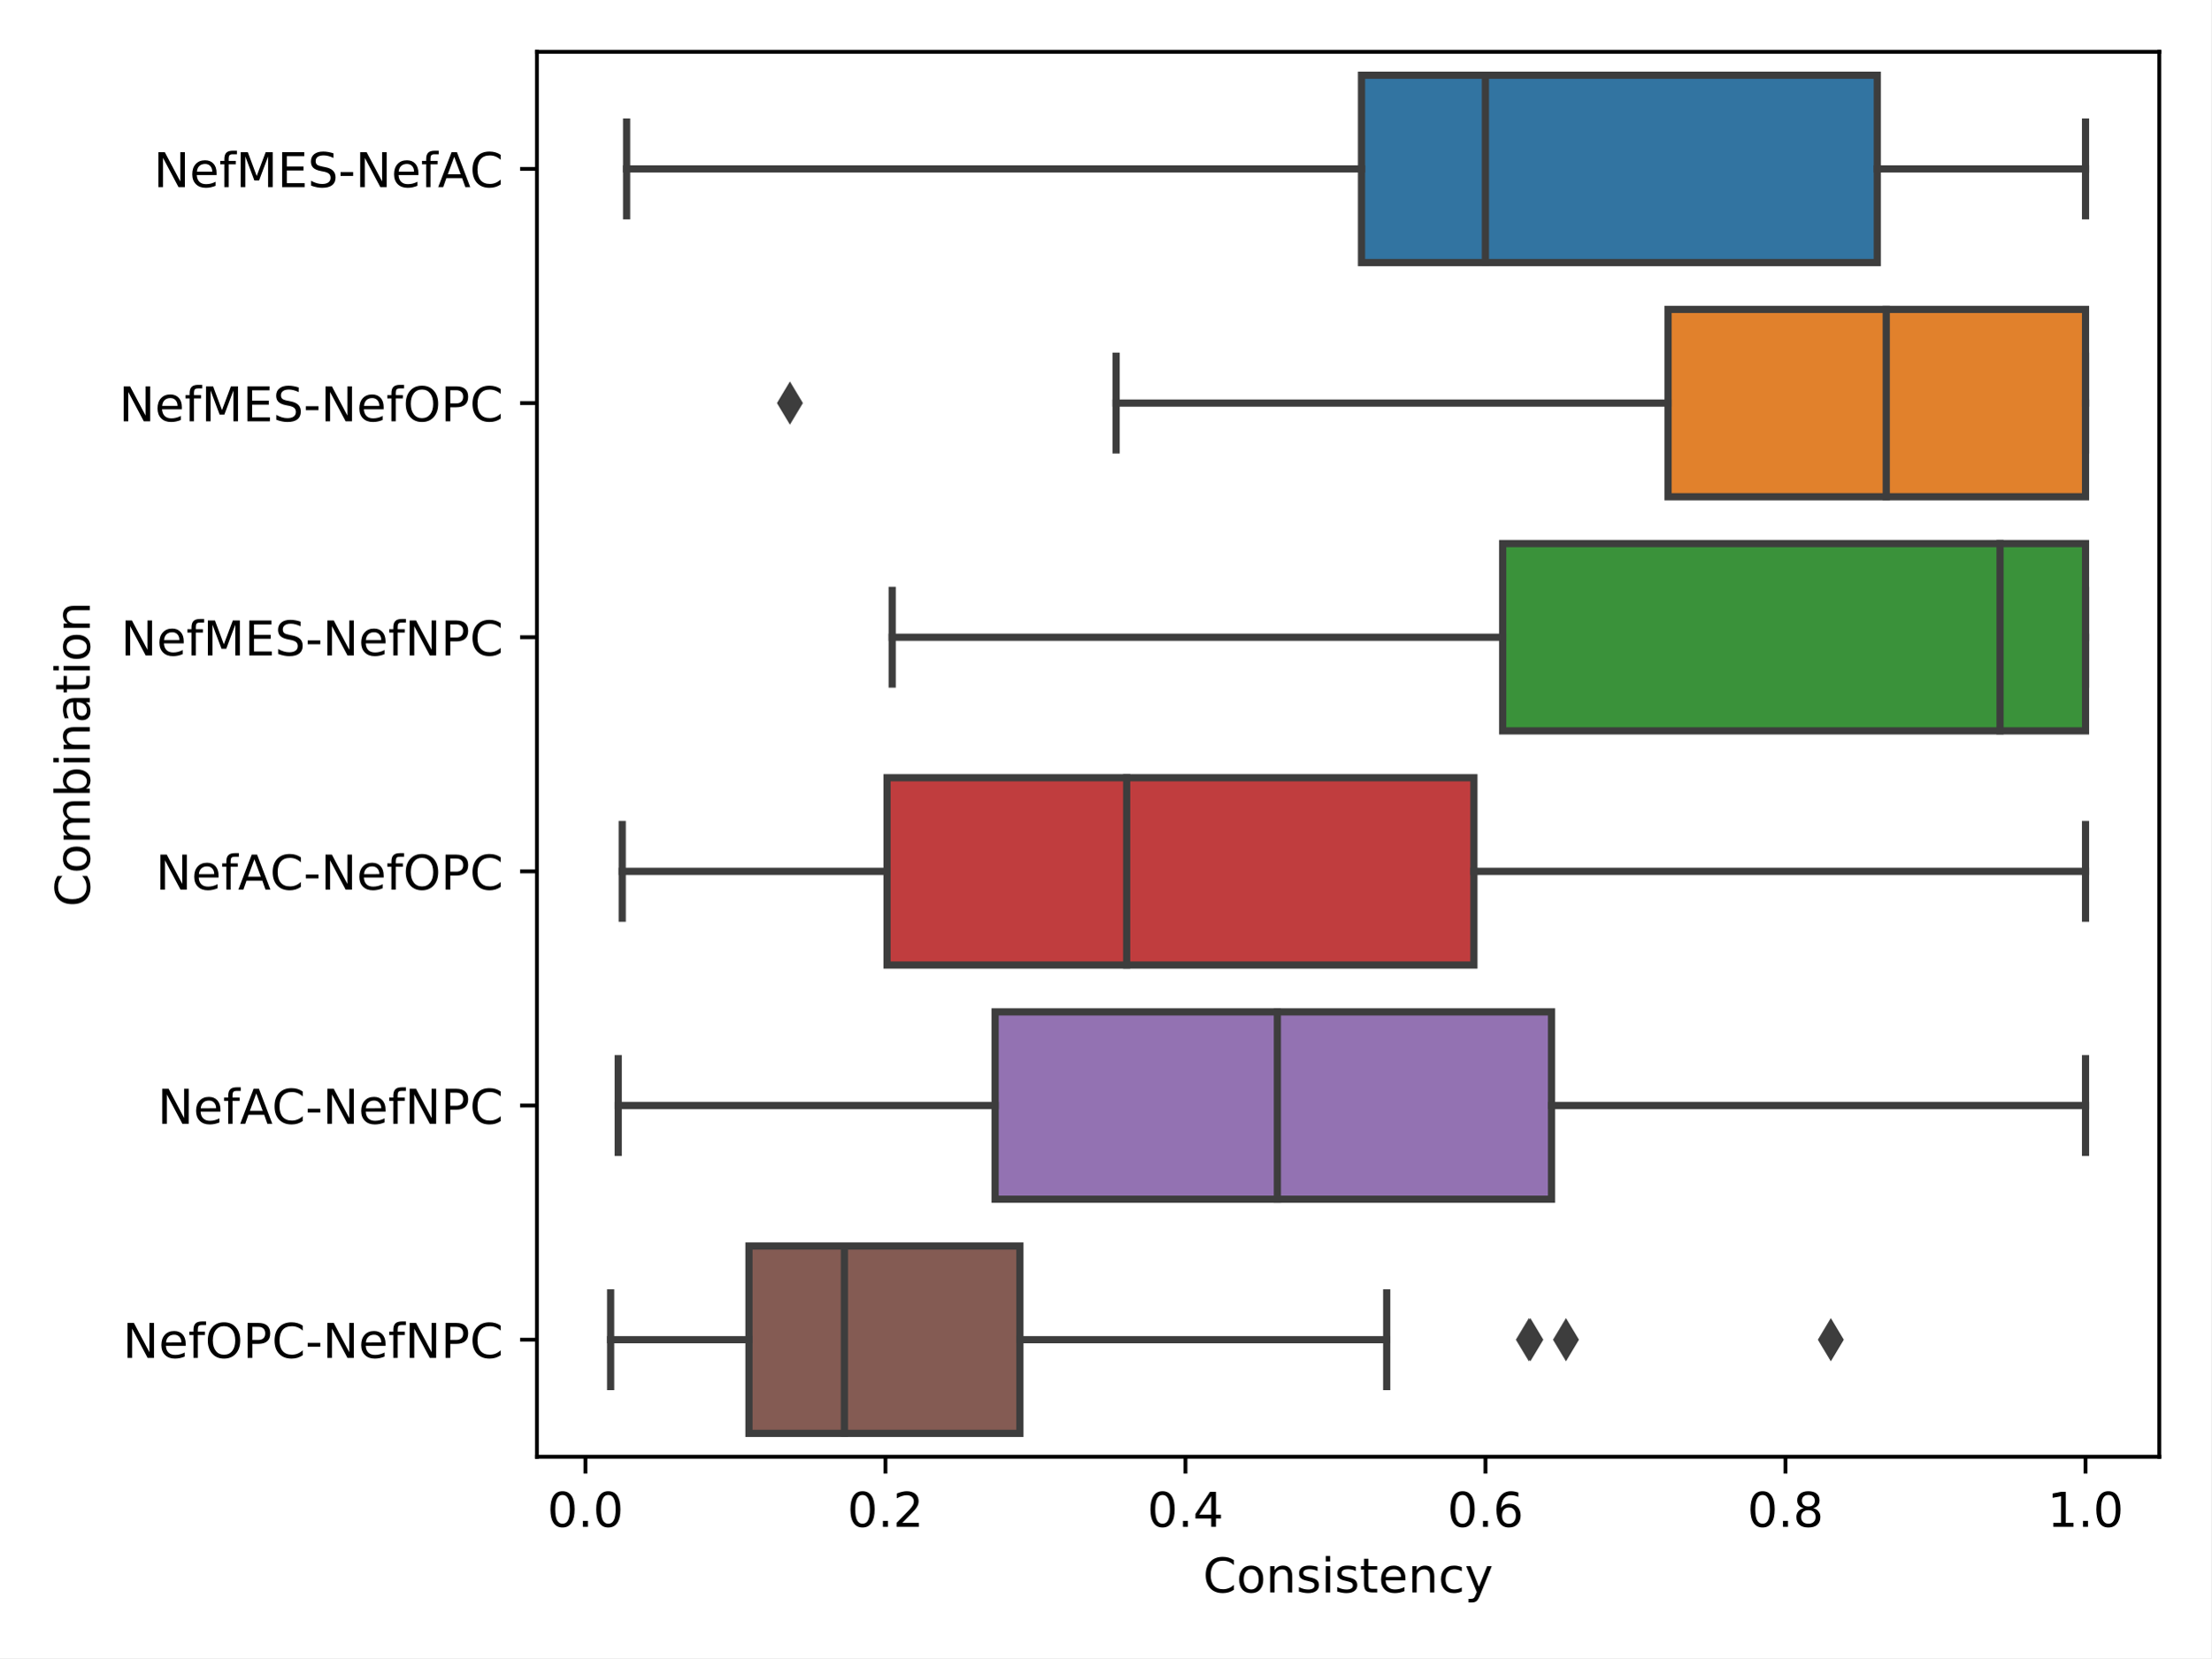
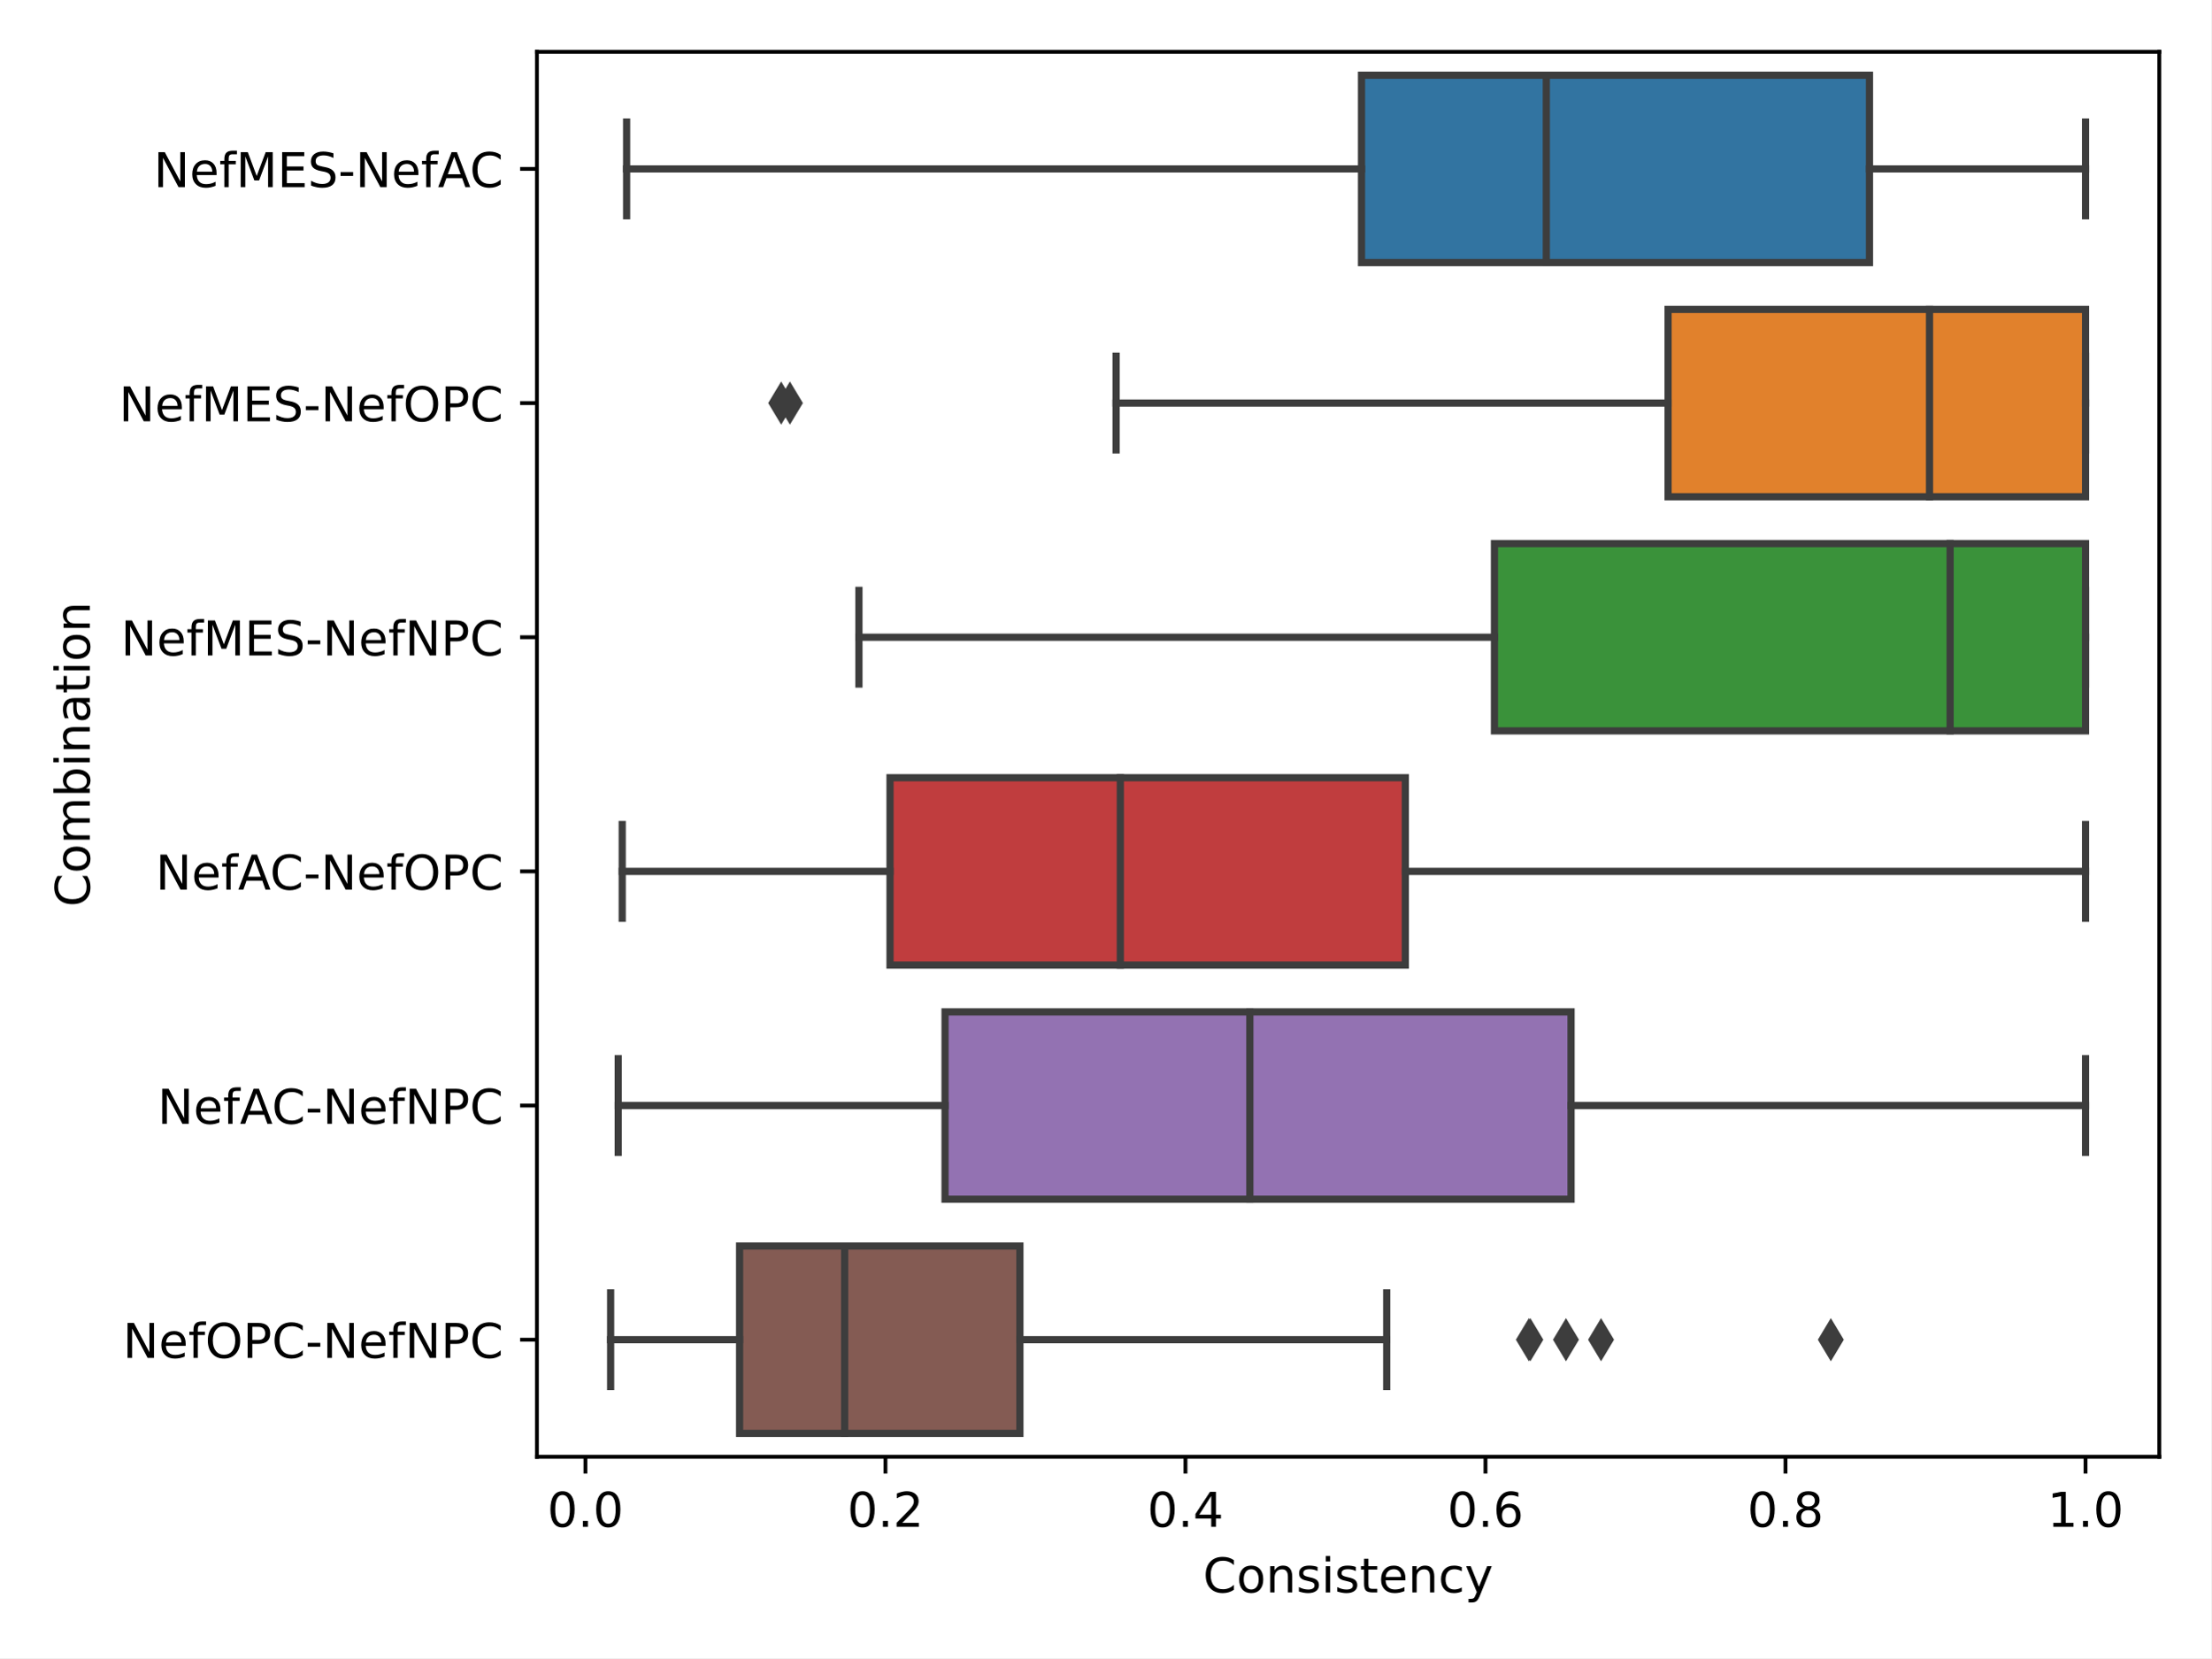
<svg xmlns="http://www.w3.org/2000/svg" xmlns:xlink="http://www.w3.org/1999/xlink" width="460.8pt" height="345.6pt" viewBox="0 0 460.8 345.6" version="1.1">
  <defs>
    <style type="text/css">*{stroke-linejoin: round; stroke-linecap: butt}</style>
  </defs>
  <g id="figure_1">
    <g id="patch_1">
      <path d="M 0 345.6  L 460.8 345.6  L 460.8 0  L 0 0  z " style="fill: #ffffff" />
    </g>
    <g id="axes_1">
      <g id="patch_2">
        <path d="M 111.89 303.64  L 450 303.64  L 450 10.8  L 111.89 10.8  z " style="fill: #ffffff" />
      </g>
      <g id="patch_3">
-         <path d="M 283.745 15.681  L 283.745 54.726  L 391.231 54.726  L 391.231 15.681  L 283.745 15.681  z " clip-path="url(#p509b27a1c7)" style="fill: #3274a1; stroke: #3d3d3d; stroke-width: 1.5; stroke-linejoin: miter" />
+         <path d="M 283.745 15.681  L 283.745 54.726  L 389.606 54.726  L 389.606 15.681  L 283.745 15.681  z " clip-path="url(#p509b27a1c7)" style="fill: #3274a1; stroke: #3d3d3d; stroke-width: 1.5; stroke-linejoin: miter" />
      </g>
      <g id="patch_4">
        <path d="M 347.63 64.487  L 347.63 103.533  L 434.631 103.533  L 434.631 64.487  L 347.63 64.487  z " clip-path="url(#p509b27a1c7)" style="fill: #e1812c; stroke: #3d3d3d; stroke-width: 1.5; stroke-linejoin: miter" />
      </g>
      <g id="patch_5">
-         <path d="M 313.16 113.294  L 313.16 152.339  L 434.631 152.339  L 434.631 113.294  L 313.16 113.294  z " clip-path="url(#p509b27a1c7)" style="fill: #3a923a; stroke: #3d3d3d; stroke-width: 1.5; stroke-linejoin: miter" />
+         <path d="M 311.444 113.294  L 311.444 152.339  L 434.631 152.339  L 434.631 113.294  L 311.444 113.294  z " clip-path="url(#p509b27a1c7)" style="fill: #3a923a; stroke: #3d3d3d; stroke-width: 1.5; stroke-linejoin: miter" />
      </g>
      <g id="patch_6">
-         <path d="M 184.863 162.101  L 184.863 201.146  L 307.165 201.146  L 307.165 162.101  L 184.863 162.101  z " clip-path="url(#p509b27a1c7)" style="fill: #c03d3e; stroke: #3d3d3d; stroke-width: 1.5; stroke-linejoin: miter" />
+         <path d="M 185.482 162.101  L 185.482 201.146  L 292.874 201.146  L 292.874 162.101  L 185.482 162.101  z " clip-path="url(#p509b27a1c7)" style="fill: #c03d3e; stroke: #3d3d3d; stroke-width: 1.5; stroke-linejoin: miter" />
      </g>
      <g id="patch_7">
-         <path d="M 207.388 210.907  L 207.388 249.953  L 323.347 249.953  L 323.347 210.907  L 207.388 210.907  z " clip-path="url(#p509b27a1c7)" style="fill: #9372b2; stroke: #3d3d3d; stroke-width: 1.5; stroke-linejoin: miter" />
+         <path d="M 196.946 210.907  L 196.946 249.953  L 327.41 249.953  L 327.41 210.907  L 196.946 210.907  z " clip-path="url(#p509b27a1c7)" style="fill: #9372b2; stroke: #3d3d3d; stroke-width: 1.5; stroke-linejoin: miter" />
      </g>
      <g id="patch_8">
-         <path d="M 156.086 259.714  L 156.086 298.759  L 212.548 298.759  L 212.548 259.714  L 156.086 259.714  z " clip-path="url(#p509b27a1c7)" style="fill: #845b53; stroke: #3d3d3d; stroke-width: 1.5; stroke-linejoin: miter" />
+         <path d="M 154.134 259.714  L 154.134 298.759  L 212.548 298.759  L 212.548 259.714  L 154.134 259.714  z " clip-path="url(#p509b27a1c7)" style="fill: #845b53; stroke: #3d3d3d; stroke-width: 1.5; stroke-linejoin: miter" />
      </g>
      <g id="matplotlib.axis_1">
        <g id="xtick_1">
          <g id="line2d_1">
            <defs>
              <path id="m3385fdae1e" d="M 0 0  L 0 3.5  " style="stroke: #000000; stroke-width: 0.8" />
            </defs>
            <g>
              <use xlink:href="#m3385fdae1e" x="122.002" y="303.64" style="stroke: #000000; stroke-width: 0.8" />
            </g>
          </g>
          <g id="text_1">
            <g transform="translate(114.0501 318.2384) scale(0.1 -0.1)">
              <defs>
                <path id="DejaVuSans-30" d="M 2034 4250  Q 1547 4250 1301 3770  Q 1056 3291 1056 2328  Q 1056 1369 1301 889  Q 1547 409 2034 409  Q 2525 409 2770 889  Q 3016 1369 3016 2328  Q 3016 3291 2770 3770  Q 2525 4250 2034 4250  z M 2034 4750  Q 2819 4750 3233 4129  Q 3647 3509 3647 2328  Q 3647 1150 3233 529  Q 2819 -91 2034 -91  Q 1250 -91 836 529  Q 422 1150 422 2328  Q 422 3509 836 4129  Q 1250 4750 2034 4750  z " transform="scale(0.015625)" />
                <path id="DejaVuSans-2e" d="M 684 794  L 1344 794  L 1344 0  L 684 0  L 684 794  z " transform="scale(0.015625)" />
              </defs>
              <use xlink:href="#DejaVuSans-30" />
              <use xlink:href="#DejaVuSans-2e" x="63.623" />
              <use xlink:href="#DejaVuSans-30" x="95.41" />
            </g>
          </g>
        </g>
        <g id="xtick_2">
          <g id="line2d_2">
            <g>
              <use xlink:href="#m3385fdae1e" x="184.528" y="303.64" style="stroke: #000000; stroke-width: 0.8" />
            </g>
          </g>
          <g id="text_2">
            <g transform="translate(176.5761 318.2384) scale(0.1 -0.1)">
              <defs>
                <path id="DejaVuSans-32" d="M 1228 531  L 3431 531  L 3431 0  L 469 0  L 469 531  Q 828 903 1448 1529  Q 2069 2156 2228 2338  Q 2531 2678 2651 2914  Q 2772 3150 2772 3378  Q 2772 3750 2511 3984  Q 2250 4219 1831 4219  Q 1534 4219 1204 4116  Q 875 4013 500 3803  L 500 4441  Q 881 4594 1212 4672  Q 1544 4750 1819 4750  Q 2544 4750 2975 4387  Q 3406 4025 3406 3419  Q 3406 3131 3298 2873  Q 3191 2616 2906 2266  Q 2828 2175 2409 1742  Q 1991 1309 1228 531  z " transform="scale(0.015625)" />
              </defs>
              <use xlink:href="#DejaVuSans-30" />
              <use xlink:href="#DejaVuSans-2e" x="63.623" />
              <use xlink:href="#DejaVuSans-32" x="95.41" />
            </g>
          </g>
        </g>
        <g id="xtick_3">
          <g id="line2d_3">
            <g>
              <use xlink:href="#m3385fdae1e" x="247.054" y="303.64" style="stroke: #000000; stroke-width: 0.8" />
            </g>
          </g>
          <g id="text_3">
            <g transform="translate(239.102 318.2384) scale(0.1 -0.1)">
              <defs>
                <path id="DejaVuSans-34" d="M 2419 4116  L 825 1625  L 2419 1625  L 2419 4116  z M 2253 4666  L 3047 4666  L 3047 1625  L 3713 1625  L 3713 1100  L 3047 1100  L 3047 0  L 2419 0  L 2419 1100  L 313 1100  L 313 1709  L 2253 4666  z " transform="scale(0.015625)" />
              </defs>
              <use xlink:href="#DejaVuSans-30" />
              <use xlink:href="#DejaVuSans-2e" x="63.623" />
              <use xlink:href="#DejaVuSans-34" x="95.41" />
            </g>
          </g>
        </g>
        <g id="xtick_4">
          <g id="line2d_4">
            <g>
              <use xlink:href="#m3385fdae1e" x="309.579" y="303.64" style="stroke: #000000; stroke-width: 0.8" />
            </g>
          </g>
          <g id="text_4">
            <g transform="translate(301.6279 318.2384) scale(0.1 -0.1)">
              <defs>
                <path id="DejaVuSans-36" d="M 2113 2584  Q 1688 2584 1439 2293  Q 1191 2003 1191 1497  Q 1191 994 1439 701  Q 1688 409 2113 409  Q 2538 409 2786 701  Q 3034 994 3034 1497  Q 3034 2003 2786 2293  Q 2538 2584 2113 2584  z M 3366 4563  L 3366 3988  Q 3128 4100 2886 4159  Q 2644 4219 2406 4219  Q 1781 4219 1451 3797  Q 1122 3375 1075 2522  Q 1259 2794 1537 2939  Q 1816 3084 2150 3084  Q 2853 3084 3261 2657  Q 3669 2231 3669 1497  Q 3669 778 3244 343  Q 2819 -91 2113 -91  Q 1303 -91 875 529  Q 447 1150 447 2328  Q 447 3434 972 4092  Q 1497 4750 2381 4750  Q 2619 4750 2861 4703  Q 3103 4656 3366 4563  z " transform="scale(0.015625)" />
              </defs>
              <use xlink:href="#DejaVuSans-30" />
              <use xlink:href="#DejaVuSans-2e" x="63.623" />
              <use xlink:href="#DejaVuSans-36" x="95.41" />
            </g>
          </g>
        </g>
        <g id="xtick_5">
          <g id="line2d_5">
            <g>
              <use xlink:href="#m3385fdae1e" x="372.105" y="303.64" style="stroke: #000000; stroke-width: 0.8" />
            </g>
          </g>
          <g id="text_5">
            <g transform="translate(364.1539 318.2384) scale(0.1 -0.1)">
              <defs>
                <path id="DejaVuSans-38" d="M 2034 2216  Q 1584 2216 1326 1975  Q 1069 1734 1069 1313  Q 1069 891 1326 650  Q 1584 409 2034 409  Q 2484 409 2743 651  Q 3003 894 3003 1313  Q 3003 1734 2745 1975  Q 2488 2216 2034 2216  z M 1403 2484  Q 997 2584 770 2862  Q 544 3141 544 3541  Q 544 4100 942 4425  Q 1341 4750 2034 4750  Q 2731 4750 3128 4425  Q 3525 4100 3525 3541  Q 3525 3141 3298 2862  Q 3072 2584 2669 2484  Q 3125 2378 3379 2068  Q 3634 1759 3634 1313  Q 3634 634 3220 271  Q 2806 -91 2034 -91  Q 1263 -91 848 271  Q 434 634 434 1313  Q 434 1759 690 2068  Q 947 2378 1403 2484  z M 1172 3481  Q 1172 3119 1398 2916  Q 1625 2713 2034 2713  Q 2441 2713 2670 2916  Q 2900 3119 2900 3481  Q 2900 3844 2670 4047  Q 2441 4250 2034 4250  Q 1625 4250 1398 4047  Q 1172 3844 1172 3481  z " transform="scale(0.015625)" />
              </defs>
              <use xlink:href="#DejaVuSans-30" />
              <use xlink:href="#DejaVuSans-2e" x="63.623" />
              <use xlink:href="#DejaVuSans-38" x="95.41" />
            </g>
          </g>
        </g>
        <g id="xtick_6">
          <g id="line2d_6">
            <g>
              <use xlink:href="#m3385fdae1e" x="434.631" y="303.64" style="stroke: #000000; stroke-width: 0.8" />
            </g>
          </g>
          <g id="text_6">
            <g transform="translate(426.6798 318.2384) scale(0.1 -0.1)">
              <defs>
                <path id="DejaVuSans-31" d="M 794 531  L 1825 531  L 1825 4091  L 703 3866  L 703 4441  L 1819 4666  L 2450 4666  L 2450 531  L 3481 531  L 3481 0  L 794 0  L 794 531  z " transform="scale(0.015625)" />
              </defs>
              <use xlink:href="#DejaVuSans-31" />
              <use xlink:href="#DejaVuSans-2e" x="63.623" />
              <use xlink:href="#DejaVuSans-30" x="95.41" />
            </g>
          </g>
        </g>
        <g id="text_7">
          <g transform="translate(250.713 331.9166) scale(0.1 -0.1)">
            <defs>
              <path id="DejaVuSans-43" d="M 4122 4306  L 4122 3641  Q 3803 3938 3442 4084  Q 3081 4231 2675 4231  Q 1875 4231 1450 3742  Q 1025 3253 1025 2328  Q 1025 1406 1450 917  Q 1875 428 2675 428  Q 3081 428 3442 575  Q 3803 722 4122 1019  L 4122 359  Q 3791 134 3420 21  Q 3050 -91 2638 -91  Q 1578 -91 968 557  Q 359 1206 359 2328  Q 359 3453 968 4101  Q 1578 4750 2638 4750  Q 3056 4750 3426 4639  Q 3797 4528 4122 4306  z " transform="scale(0.015625)" />
              <path id="DejaVuSans-6f" d="M 1959 3097  Q 1497 3097 1228 2736  Q 959 2375 959 1747  Q 959 1119 1226 758  Q 1494 397 1959 397  Q 2419 397 2687 759  Q 2956 1122 2956 1747  Q 2956 2369 2687 2733  Q 2419 3097 1959 3097  z M 1959 3584  Q 2709 3584 3137 3096  Q 3566 2609 3566 1747  Q 3566 888 3137 398  Q 2709 -91 1959 -91  Q 1206 -91 779 398  Q 353 888 353 1747  Q 353 2609 779 3096  Q 1206 3584 1959 3584  z " transform="scale(0.015625)" />
              <path id="DejaVuSans-6e" d="M 3513 2113  L 3513 0  L 2938 0  L 2938 2094  Q 2938 2591 2744 2837  Q 2550 3084 2163 3084  Q 1697 3084 1428 2787  Q 1159 2491 1159 1978  L 1159 0  L 581 0  L 581 3500  L 1159 3500  L 1159 2956  Q 1366 3272 1645 3428  Q 1925 3584 2291 3584  Q 2894 3584 3203 3211  Q 3513 2838 3513 2113  z " transform="scale(0.015625)" />
              <path id="DejaVuSans-73" d="M 2834 3397  L 2834 2853  Q 2591 2978 2328 3040  Q 2066 3103 1784 3103  Q 1356 3103 1142 2972  Q 928 2841 928 2578  Q 928 2378 1081 2264  Q 1234 2150 1697 2047  L 1894 2003  Q 2506 1872 2764 1633  Q 3022 1394 3022 966  Q 3022 478 2636 193  Q 2250 -91 1575 -91  Q 1294 -91 989 -36  Q 684 19 347 128  L 347 722  Q 666 556 975 473  Q 1284 391 1588 391  Q 1994 391 2212 530  Q 2431 669 2431 922  Q 2431 1156 2273 1281  Q 2116 1406 1581 1522  L 1381 1569  Q 847 1681 609 1914  Q 372 2147 372 2553  Q 372 3047 722 3315  Q 1072 3584 1716 3584  Q 2034 3584 2315 3537  Q 2597 3491 2834 3397  z " transform="scale(0.015625)" />
              <path id="DejaVuSans-69" d="M 603 3500  L 1178 3500  L 1178 0  L 603 0  L 603 3500  z M 603 4863  L 1178 4863  L 1178 4134  L 603 4134  L 603 4863  z " transform="scale(0.015625)" />
              <path id="DejaVuSans-74" d="M 1172 4494  L 1172 3500  L 2356 3500  L 2356 3053  L 1172 3053  L 1172 1153  Q 1172 725 1289 603  Q 1406 481 1766 481  L 2356 481  L 2356 0  L 1766 0  Q 1100 0 847 248  Q 594 497 594 1153  L 594 3053  L 172 3053  L 172 3500  L 594 3500  L 594 4494  L 1172 4494  z " transform="scale(0.015625)" />
              <path id="DejaVuSans-65" d="M 3597 1894  L 3597 1613  L 953 1613  Q 991 1019 1311 708  Q 1631 397 2203 397  Q 2534 397 2845 478  Q 3156 559 3463 722  L 3463 178  Q 3153 47 2828 -22  Q 2503 -91 2169 -91  Q 1331 -91 842 396  Q 353 884 353 1716  Q 353 2575 817 3079  Q 1281 3584 2069 3584  Q 2775 3584 3186 3129  Q 3597 2675 3597 1894  z M 3022 2063  Q 3016 2534 2758 2815  Q 2500 3097 2075 3097  Q 1594 3097 1305 2825  Q 1016 2553 972 2059  L 3022 2063  z " transform="scale(0.015625)" />
              <path id="DejaVuSans-63" d="M 3122 3366  L 3122 2828  Q 2878 2963 2633 3030  Q 2388 3097 2138 3097  Q 1578 3097 1268 2742  Q 959 2388 959 1747  Q 959 1106 1268 751  Q 1578 397 2138 397  Q 2388 397 2633 464  Q 2878 531 3122 666  L 3122 134  Q 2881 22 2623 -34  Q 2366 -91 2075 -91  Q 1284 -91 818 406  Q 353 903 353 1747  Q 353 2603 823 3093  Q 1294 3584 2113 3584  Q 2378 3584 2631 3529  Q 2884 3475 3122 3366  z " transform="scale(0.015625)" />
              <path id="DejaVuSans-79" d="M 2059 -325  Q 1816 -950 1584 -1140  Q 1353 -1331 966 -1331  L 506 -1331  L 506 -850  L 844 -850  Q 1081 -850 1212 -737  Q 1344 -625 1503 -206  L 1606 56  L 191 3500  L 800 3500  L 1894 763  L 2988 3500  L 3597 3500  L 2059 -325  z " transform="scale(0.015625)" />
            </defs>
            <use xlink:href="#DejaVuSans-43" />
            <use xlink:href="#DejaVuSans-6f" x="69.824" />
            <use xlink:href="#DejaVuSans-6e" x="131.006" />
            <use xlink:href="#DejaVuSans-73" x="194.385" />
            <use xlink:href="#DejaVuSans-69" x="246.484" />
            <use xlink:href="#DejaVuSans-73" x="274.268" />
            <use xlink:href="#DejaVuSans-74" x="326.367" />
            <use xlink:href="#DejaVuSans-65" x="365.576" />
            <use xlink:href="#DejaVuSans-6e" x="427.1" />
            <use xlink:href="#DejaVuSans-63" x="490.479" />
            <use xlink:href="#DejaVuSans-79" x="545.459" />
          </g>
        </g>
      </g>
      <g id="matplotlib.axis_2">
        <g id="ytick_1">
          <g id="line2d_7">
            <defs>
              <path id="ma600d9e374" d="M 0 0  L -3.5 0  " style="stroke: #000000; stroke-width: 0.8" />
            </defs>
            <g>
              <use xlink:href="#ma600d9e374" x="111.89" y="35.203" style="stroke: #000000; stroke-width: 0.8" />
            </g>
          </g>
          <g id="text_8">
            <g transform="translate(32.02906 39.00255) scale(0.1 -0.1)">
              <defs>
                <path id="DejaVuSans-4e" d="M 628 4666  L 1478 4666  L 3547 763  L 3547 4666  L 4159 4666  L 4159 0  L 3309 0  L 1241 3903  L 1241 0  L 628 0  L 628 4666  z " transform="scale(0.015625)" />
                <path id="DejaVuSans-66" d="M 2375 4863  L 2375 4384  L 1825 4384  Q 1516 4384 1395 4259  Q 1275 4134 1275 3809  L 1275 3500  L 2222 3500  L 2222 3053  L 1275 3053  L 1275 0  L 697 0  L 697 3053  L 147 3053  L 147 3500  L 697 3500  L 697 3744  Q 697 4328 969 4595  Q 1241 4863 1831 4863  L 2375 4863  z " transform="scale(0.015625)" />
                <path id="DejaVuSans-4d" d="M 628 4666  L 1569 4666  L 2759 1491  L 3956 4666  L 4897 4666  L 4897 0  L 4281 0  L 4281 4097  L 3078 897  L 2444 897  L 1241 4097  L 1241 0  L 628 0  L 628 4666  z " transform="scale(0.015625)" />
                <path id="DejaVuSans-45" d="M 628 4666  L 3578 4666  L 3578 4134  L 1259 4134  L 1259 2753  L 3481 2753  L 3481 2222  L 1259 2222  L 1259 531  L 3634 531  L 3634 0  L 628 0  L 628 4666  z " transform="scale(0.015625)" />
                <path id="DejaVuSans-53" d="M 3425 4513  L 3425 3897  Q 3066 4069 2747 4153  Q 2428 4238 2131 4238  Q 1616 4238 1336 4038  Q 1056 3838 1056 3469  Q 1056 3159 1242 3001  Q 1428 2844 1947 2747  L 2328 2669  Q 3034 2534 3370 2195  Q 3706 1856 3706 1288  Q 3706 609 3251 259  Q 2797 -91 1919 -91  Q 1588 -91 1214 -16  Q 841 59 441 206  L 441 856  Q 825 641 1194 531  Q 1563 422 1919 422  Q 2459 422 2753 634  Q 3047 847 3047 1241  Q 3047 1584 2836 1778  Q 2625 1972 2144 2069  L 1759 2144  Q 1053 2284 737 2584  Q 422 2884 422 3419  Q 422 4038 858 4394  Q 1294 4750 2059 4750  Q 2388 4750 2728 4690  Q 3069 4631 3425 4513  z " transform="scale(0.015625)" />
                <path id="DejaVuSans-2d" d="M 313 2009  L 1997 2009  L 1997 1497  L 313 1497  L 313 2009  z " transform="scale(0.015625)" />
                <path id="DejaVuSans-41" d="M 2188 4044  L 1331 1722  L 3047 1722  L 2188 4044  z M 1831 4666  L 2547 4666  L 4325 0  L 3669 0  L 3244 1197  L 1141 1197  L 716 0  L 50 0  L 1831 4666  z " transform="scale(0.015625)" />
              </defs>
              <use xlink:href="#DejaVuSans-4e" />
              <use xlink:href="#DejaVuSans-65" x="74.805" />
              <use xlink:href="#DejaVuSans-66" x="136.328" />
              <use xlink:href="#DejaVuSans-4d" x="171.533" />
              <use xlink:href="#DejaVuSans-45" x="257.812" />
              <use xlink:href="#DejaVuSans-53" x="320.996" />
              <use xlink:href="#DejaVuSans-2d" x="384.473" />
              <use xlink:href="#DejaVuSans-4e" x="420.557" />
              <use xlink:href="#DejaVuSans-65" x="495.361" />
              <use xlink:href="#DejaVuSans-66" x="556.885" />
              <use xlink:href="#DejaVuSans-41" x="592.09" />
              <use xlink:href="#DejaVuSans-43" x="658.748" />
            </g>
          </g>
        </g>
        <g id="ytick_2">
          <g id="line2d_8">
            <g>
              <use xlink:href="#ma600d9e374" x="111.89" y="84.01" style="stroke: #000000; stroke-width: 0.8" />
            </g>
          </g>
          <g id="text_9">
            <g transform="translate(24.79312 87.80922) scale(0.1 -0.1)">
              <defs>
                <path id="DejaVuSans-4f" d="M 2522 4238  Q 1834 4238 1429 3725  Q 1025 3213 1025 2328  Q 1025 1447 1429 934  Q 1834 422 2522 422  Q 3209 422 3611 934  Q 4013 1447 4013 2328  Q 4013 3213 3611 3725  Q 3209 4238 2522 4238  z M 2522 4750  Q 3503 4750 4090 4092  Q 4678 3434 4678 2328  Q 4678 1225 4090 567  Q 3503 -91 2522 -91  Q 1538 -91 948 565  Q 359 1222 359 2328  Q 359 3434 948 4092  Q 1538 4750 2522 4750  z " transform="scale(0.015625)" />
                <path id="DejaVuSans-50" d="M 1259 4147  L 1259 2394  L 2053 2394  Q 2494 2394 2734 2622  Q 2975 2850 2975 3272  Q 2975 3691 2734 3919  Q 2494 4147 2053 4147  L 1259 4147  z M 628 4666  L 2053 4666  Q 2838 4666 3239 4311  Q 3641 3956 3641 3272  Q 3641 2581 3239 2228  Q 2838 1875 2053 1875  L 1259 1875  L 1259 0  L 628 0  L 628 4666  z " transform="scale(0.015625)" />
              </defs>
              <use xlink:href="#DejaVuSans-4e" />
              <use xlink:href="#DejaVuSans-65" x="74.805" />
              <use xlink:href="#DejaVuSans-66" x="136.328" />
              <use xlink:href="#DejaVuSans-4d" x="171.533" />
              <use xlink:href="#DejaVuSans-45" x="257.812" />
              <use xlink:href="#DejaVuSans-53" x="320.996" />
              <use xlink:href="#DejaVuSans-2d" x="384.473" />
              <use xlink:href="#DejaVuSans-4e" x="420.557" />
              <use xlink:href="#DejaVuSans-65" x="495.361" />
              <use xlink:href="#DejaVuSans-66" x="556.885" />
              <use xlink:href="#DejaVuSans-4f" x="592.09" />
              <use xlink:href="#DejaVuSans-50" x="670.801" />
              <use xlink:href="#DejaVuSans-43" x="731.104" />
            </g>
          </g>
        </g>
        <g id="ytick_3">
          <g id="line2d_9">
            <g>
              <use xlink:href="#ma600d9e374" x="111.89" y="132.817" style="stroke: #000000; stroke-width: 0.8" />
            </g>
          </g>
          <g id="text_10">
            <g transform="translate(25.18375 136.6159) scale(0.1 -0.1)">
              <use xlink:href="#DejaVuSans-4e" />
              <use xlink:href="#DejaVuSans-65" x="74.805" />
              <use xlink:href="#DejaVuSans-66" x="136.328" />
              <use xlink:href="#DejaVuSans-4d" x="171.533" />
              <use xlink:href="#DejaVuSans-45" x="257.812" />
              <use xlink:href="#DejaVuSans-53" x="320.996" />
              <use xlink:href="#DejaVuSans-2d" x="384.473" />
              <use xlink:href="#DejaVuSans-4e" x="420.557" />
              <use xlink:href="#DejaVuSans-65" x="495.361" />
              <use xlink:href="#DejaVuSans-66" x="556.885" />
              <use xlink:href="#DejaVuSans-4e" x="592.09" />
              <use xlink:href="#DejaVuSans-50" x="666.895" />
              <use xlink:href="#DejaVuSans-43" x="727.197" />
            </g>
          </g>
        </g>
        <g id="ytick_4">
          <g id="line2d_10">
            <g>
              <use xlink:href="#ma600d9e374" x="111.89" y="181.623" style="stroke: #000000; stroke-width: 0.8" />
            </g>
          </g>
          <g id="text_11">
            <g transform="translate(32.44 185.4226) scale(0.1 -0.1)">
              <use xlink:href="#DejaVuSans-4e" />
              <use xlink:href="#DejaVuSans-65" x="74.805" />
              <use xlink:href="#DejaVuSans-66" x="136.328" />
              <use xlink:href="#DejaVuSans-41" x="171.533" />
              <use xlink:href="#DejaVuSans-43" x="238.191" />
              <use xlink:href="#DejaVuSans-2d" x="308.016" />
              <use xlink:href="#DejaVuSans-4e" x="344.1" />
              <use xlink:href="#DejaVuSans-65" x="418.904" />
              <use xlink:href="#DejaVuSans-66" x="480.428" />
              <use xlink:href="#DejaVuSans-4f" x="515.633" />
              <use xlink:href="#DejaVuSans-50" x="594.344" />
              <use xlink:href="#DejaVuSans-43" x="654.646" />
            </g>
          </g>
        </g>
        <g id="ytick_5">
          <g id="line2d_11">
            <g>
              <use xlink:href="#ma600d9e374" x="111.89" y="230.43" style="stroke: #000000; stroke-width: 0.8" />
            </g>
          </g>
          <g id="text_12">
            <g transform="translate(32.83062 234.2292) scale(0.1 -0.1)">
              <use xlink:href="#DejaVuSans-4e" />
              <use xlink:href="#DejaVuSans-65" x="74.805" />
              <use xlink:href="#DejaVuSans-66" x="136.328" />
              <use xlink:href="#DejaVuSans-41" x="171.533" />
              <use xlink:href="#DejaVuSans-43" x="238.191" />
              <use xlink:href="#DejaVuSans-2d" x="308.016" />
              <use xlink:href="#DejaVuSans-4e" x="344.1" />
              <use xlink:href="#DejaVuSans-65" x="418.904" />
              <use xlink:href="#DejaVuSans-66" x="480.428" />
              <use xlink:href="#DejaVuSans-4e" x="515.633" />
              <use xlink:href="#DejaVuSans-50" x="590.438" />
              <use xlink:href="#DejaVuSans-43" x="650.74" />
            </g>
          </g>
        </g>
        <g id="ytick_6">
          <g id="line2d_12">
            <g>
              <use xlink:href="#ma600d9e374" x="111.89" y="279.237" style="stroke: #000000; stroke-width: 0.8" />
            </g>
          </g>
          <g id="text_13">
            <g transform="translate(25.59469 283.0359) scale(0.1 -0.1)">
              <use xlink:href="#DejaVuSans-4e" />
              <use xlink:href="#DejaVuSans-65" x="74.805" />
              <use xlink:href="#DejaVuSans-66" x="136.328" />
              <use xlink:href="#DejaVuSans-4f" x="171.533" />
              <use xlink:href="#DejaVuSans-50" x="250.244" />
              <use xlink:href="#DejaVuSans-43" x="310.547" />
              <use xlink:href="#DejaVuSans-2d" x="380.371" />
              <use xlink:href="#DejaVuSans-4e" x="416.455" />
              <use xlink:href="#DejaVuSans-65" x="491.26" />
              <use xlink:href="#DejaVuSans-66" x="552.783" />
              <use xlink:href="#DejaVuSans-4e" x="587.988" />
              <use xlink:href="#DejaVuSans-50" x="662.793" />
              <use xlink:href="#DejaVuSans-43" x="723.096" />
            </g>
          </g>
        </g>
        <g id="text_14">
          <g transform="translate(18.71344 189.0145) rotate(-90) scale(0.1 -0.1)">
            <defs>
              <path id="DejaVuSans-6d" d="M 3328 2828  Q 3544 3216 3844 3400  Q 4144 3584 4550 3584  Q 5097 3584 5394 3201  Q 5691 2819 5691 2113  L 5691 0  L 5113 0  L 5113 2094  Q 5113 2597 4934 2840  Q 4756 3084 4391 3084  Q 3944 3084 3684 2787  Q 3425 2491 3425 1978  L 3425 0  L 2847 0  L 2847 2094  Q 2847 2600 2669 2842  Q 2491 3084 2119 3084  Q 1678 3084 1418 2786  Q 1159 2488 1159 1978  L 1159 0  L 581 0  L 581 3500  L 1159 3500  L 1159 2956  Q 1356 3278 1631 3431  Q 1906 3584 2284 3584  Q 2666 3584 2933 3390  Q 3200 3197 3328 2828  z " transform="scale(0.015625)" />
              <path id="DejaVuSans-62" d="M 3116 1747  Q 3116 2381 2855 2742  Q 2594 3103 2138 3103  Q 1681 3103 1420 2742  Q 1159 2381 1159 1747  Q 1159 1113 1420 752  Q 1681 391 2138 391  Q 2594 391 2855 752  Q 3116 1113 3116 1747  z M 1159 2969  Q 1341 3281 1617 3432  Q 1894 3584 2278 3584  Q 2916 3584 3314 3078  Q 3713 2572 3713 1747  Q 3713 922 3314 415  Q 2916 -91 2278 -91  Q 1894 -91 1617 61  Q 1341 213 1159 525  L 1159 0  L 581 0  L 581 4863  L 1159 4863  L 1159 2969  z " transform="scale(0.015625)" />
              <path id="DejaVuSans-61" d="M 2194 1759  Q 1497 1759 1228 1600  Q 959 1441 959 1056  Q 959 750 1161 570  Q 1363 391 1709 391  Q 2188 391 2477 730  Q 2766 1069 2766 1631  L 2766 1759  L 2194 1759  z M 3341 1997  L 3341 0  L 2766 0  L 2766 531  Q 2569 213 2275 61  Q 1981 -91 1556 -91  Q 1019 -91 701 211  Q 384 513 384 1019  Q 384 1609 779 1909  Q 1175 2209 1959 2209  L 2766 2209  L 2766 2266  Q 2766 2663 2505 2880  Q 2244 3097 1772 3097  Q 1472 3097 1187 3025  Q 903 2953 641 2809  L 641 3341  Q 956 3463 1253 3523  Q 1550 3584 1831 3584  Q 2591 3584 2966 3190  Q 3341 2797 3341 1997  z " transform="scale(0.015625)" />
            </defs>
            <use xlink:href="#DejaVuSans-43" />
            <use xlink:href="#DejaVuSans-6f" x="69.824" />
            <use xlink:href="#DejaVuSans-6d" x="131.006" />
            <use xlink:href="#DejaVuSans-62" x="228.418" />
            <use xlink:href="#DejaVuSans-69" x="291.895" />
            <use xlink:href="#DejaVuSans-6e" x="319.678" />
            <use xlink:href="#DejaVuSans-61" x="383.057" />
            <use xlink:href="#DejaVuSans-74" x="444.336" />
            <use xlink:href="#DejaVuSans-69" x="483.545" />
            <use xlink:href="#DejaVuSans-6f" x="511.328" />
            <use xlink:href="#DejaVuSans-6e" x="572.51" />
          </g>
        </g>
      </g>
      <g id="line2d_13">
        <path d="M 283.745 35.203  L 130.587 35.203  " clip-path="url(#p509b27a1c7)" style="fill: none; stroke: #3d3d3d; stroke-width: 1.5; stroke-linecap: square" />
      </g>
      <g id="line2d_14">
-         <path d="M 391.231 35.203  L 434.631 35.203  " clip-path="url(#p509b27a1c7)" style="fill: none; stroke: #3d3d3d; stroke-width: 1.5; stroke-linecap: square" />
+         <path d="M 389.606 35.203  L 434.631 35.203  " clip-path="url(#p509b27a1c7)" style="fill: none; stroke: #3d3d3d; stroke-width: 1.5; stroke-linecap: square" />
      </g>
      <g id="line2d_15">
        <path d="M 130.587 25.442  L 130.587 44.965  " clip-path="url(#p509b27a1c7)" style="fill: none; stroke: #3d3d3d; stroke-width: 1.5; stroke-linecap: square" />
      </g>
      <g id="line2d_16">
        <path d="M 434.631 25.442  L 434.631 44.965  " clip-path="url(#p509b27a1c7)" style="fill: none; stroke: #3d3d3d; stroke-width: 1.5; stroke-linecap: square" />
      </g>
      <g id="line2d_17" />
      <g id="line2d_18">
        <path d="M 347.63 84.01  L 232.594 84.01  " clip-path="url(#p509b27a1c7)" style="fill: none; stroke: #3d3d3d; stroke-width: 1.5; stroke-linecap: square" />
      </g>
      <g id="line2d_19">
        <path d="M 434.631 84.01  L 434.631 84.01  " clip-path="url(#p509b27a1c7)" style="fill: none; stroke: #3d3d3d; stroke-width: 1.5; stroke-linecap: square" />
      </g>
      <g id="line2d_20">
        <path d="M 232.594 74.249  L 232.594 93.771  " clip-path="url(#p509b27a1c7)" style="fill: none; stroke: #3d3d3d; stroke-width: 1.5; stroke-linecap: square" />
      </g>
      <g id="line2d_21">
        <path d="M 434.631 74.249  L 434.631 93.771  " clip-path="url(#p509b27a1c7)" style="fill: none; stroke: #3d3d3d; stroke-width: 1.5; stroke-linecap: square" />
      </g>
      <g id="line2d_22">
        <defs>
          <path id="m41f2aa8207" d="M -0 3.536  L 2.121 0  L -0 -3.536  L -2.121 -0  z " style="stroke: #3d3d3d; stroke-linejoin: miter" />
        </defs>
        <g clip-path="url(#p509b27a1c7)">
          <use xlink:href="#m41f2aa8207" x="164.622" y="84.01" style="fill: #3d3d3d; stroke: #3d3d3d; stroke-linejoin: miter" />
+           <use xlink:href="#m41f2aa8207" x="162.798" y="84.01" style="fill: #3d3d3d; stroke: #3d3d3d; stroke-linejoin: miter" />
        </g>
      </g>
      <g id="line2d_23">
-         <path d="M 313.16 132.817  L 185.932 132.817  " clip-path="url(#p509b27a1c7)" style="fill: none; stroke: #3d3d3d; stroke-width: 1.5; stroke-linecap: square" />
+         <path d="M 311.444 132.817  L 179.002 132.817  " clip-path="url(#p509b27a1c7)" style="fill: none; stroke: #3d3d3d; stroke-width: 1.5; stroke-linecap: square" />
      </g>
      <g id="line2d_24">
        <path d="M 434.631 132.817  L 434.631 132.817  " clip-path="url(#p509b27a1c7)" style="fill: none; stroke: #3d3d3d; stroke-width: 1.5; stroke-linecap: square" />
      </g>
      <g id="line2d_25">
-         <path d="M 185.932 123.055  L 185.932 142.578  " clip-path="url(#p509b27a1c7)" style="fill: none; stroke: #3d3d3d; stroke-width: 1.5; stroke-linecap: square" />
+         <path d="M 179.002 123.055  L 179.002 142.578  " clip-path="url(#p509b27a1c7)" style="fill: none; stroke: #3d3d3d; stroke-width: 1.5; stroke-linecap: square" />
      </g>
      <g id="line2d_26">
        <path d="M 434.631 123.055  L 434.631 142.578  " clip-path="url(#p509b27a1c7)" style="fill: none; stroke: #3d3d3d; stroke-width: 1.5; stroke-linecap: square" />
      </g>
      <g id="line2d_27" />
      <g id="line2d_28">
-         <path d="M 184.863 181.623  L 129.672 181.623  " clip-path="url(#p509b27a1c7)" style="fill: none; stroke: #3d3d3d; stroke-width: 1.5; stroke-linecap: square" />
+         <path d="M 185.482 181.623  L 129.672 181.623  " clip-path="url(#p509b27a1c7)" style="fill: none; stroke: #3d3d3d; stroke-width: 1.5; stroke-linecap: square" />
      </g>
      <g id="line2d_29">
-         <path d="M 307.165 181.623  L 434.631 181.623  " clip-path="url(#p509b27a1c7)" style="fill: none; stroke: #3d3d3d; stroke-width: 1.5; stroke-linecap: square" />
+         <path d="M 292.874 181.623  L 434.631 181.623  " clip-path="url(#p509b27a1c7)" style="fill: none; stroke: #3d3d3d; stroke-width: 1.5; stroke-linecap: square" />
      </g>
      <g id="line2d_30">
        <path d="M 129.672 171.862  L 129.672 191.385  " clip-path="url(#p509b27a1c7)" style="fill: none; stroke: #3d3d3d; stroke-width: 1.5; stroke-linecap: square" />
      </g>
      <g id="line2d_31">
        <path d="M 434.631 171.862  L 434.631 191.385  " clip-path="url(#p509b27a1c7)" style="fill: none; stroke: #3d3d3d; stroke-width: 1.5; stroke-linecap: square" />
      </g>
      <g id="line2d_32" />
      <g id="line2d_33">
-         <path d="M 207.388 230.43  L 128.837 230.43  " clip-path="url(#p509b27a1c7)" style="fill: none; stroke: #3d3d3d; stroke-width: 1.5; stroke-linecap: square" />
+         <path d="M 196.946 230.43  L 128.837 230.43  " clip-path="url(#p509b27a1c7)" style="fill: none; stroke: #3d3d3d; stroke-width: 1.5; stroke-linecap: square" />
      </g>
      <g id="line2d_34">
-         <path d="M 323.347 230.43  L 434.631 230.43  " clip-path="url(#p509b27a1c7)" style="fill: none; stroke: #3d3d3d; stroke-width: 1.5; stroke-linecap: square" />
+         <path d="M 327.41 230.43  L 434.631 230.43  " clip-path="url(#p509b27a1c7)" style="fill: none; stroke: #3d3d3d; stroke-width: 1.5; stroke-linecap: square" />
      </g>
      <g id="line2d_35">
        <path d="M 128.837 220.669  L 128.837 240.191  " clip-path="url(#p509b27a1c7)" style="fill: none; stroke: #3d3d3d; stroke-width: 1.5; stroke-linecap: square" />
      </g>
      <g id="line2d_36">
        <path d="M 434.631 220.669  L 434.631 240.191  " clip-path="url(#p509b27a1c7)" style="fill: none; stroke: #3d3d3d; stroke-width: 1.5; stroke-linecap: square" />
      </g>
      <g id="line2d_37" />
      <g id="line2d_38">
-         <path d="M 156.086 279.237  L 127.259 279.237  " clip-path="url(#p509b27a1c7)" style="fill: none; stroke: #3d3d3d; stroke-width: 1.5; stroke-linecap: square" />
+         <path d="M 154.134 279.237  L 127.259 279.237  " clip-path="url(#p509b27a1c7)" style="fill: none; stroke: #3d3d3d; stroke-width: 1.5; stroke-linecap: square" />
      </g>
      <g id="line2d_39">
        <path d="M 212.548 279.237  L 288.989 279.237  " clip-path="url(#p509b27a1c7)" style="fill: none; stroke: #3d3d3d; stroke-width: 1.5; stroke-linecap: square" />
      </g>
      <g id="line2d_40">
        <path d="M 127.259 269.475  L 127.259 288.998  " clip-path="url(#p509b27a1c7)" style="fill: none; stroke: #3d3d3d; stroke-width: 1.5; stroke-linecap: square" />
      </g>
      <g id="line2d_41">
        <path d="M 288.989 269.475  L 288.989 288.998  " clip-path="url(#p509b27a1c7)" style="fill: none; stroke: #3d3d3d; stroke-width: 1.5; stroke-linecap: square" />
      </g>
      <g id="line2d_42">
        <g clip-path="url(#p509b27a1c7)">
          <use xlink:href="#m41f2aa8207" x="381.553" y="279.237" style="fill: #3d3d3d; stroke: #3d3d3d; stroke-linejoin: miter" />
          <use xlink:href="#m41f2aa8207" x="318.929" y="279.237" style="fill: #3d3d3d; stroke: #3d3d3d; stroke-linejoin: miter" />
          <use xlink:href="#m41f2aa8207" x="318.62" y="279.237" style="fill: #3d3d3d; stroke: #3d3d3d; stroke-linejoin: miter" />
          <use xlink:href="#m41f2aa8207" x="326.355" y="279.237" style="fill: #3d3d3d; stroke: #3d3d3d; stroke-linejoin: miter" />
+           <use xlink:href="#m41f2aa8207" x="333.666" y="279.237" style="fill: #3d3d3d; stroke: #3d3d3d; stroke-linejoin: miter" />
        </g>
      </g>
      <g id="line2d_43">
-         <path d="M 309.56 15.681  L 309.56 54.726  " clip-path="url(#p509b27a1c7)" style="fill: none; stroke: #3d3d3d; stroke-width: 1.5; stroke-linecap: square" />
+         <path d="M 322.255 15.681  L 322.255 54.726  " clip-path="url(#p509b27a1c7)" style="fill: none; stroke: #3d3d3d; stroke-width: 1.5; stroke-linecap: square" />
      </g>
      <g id="line2d_44">
-         <path d="M 393.095 64.487  L 393.095 103.533  " clip-path="url(#p509b27a1c7)" style="fill: none; stroke: #3d3d3d; stroke-width: 1.5; stroke-linecap: square" />
+         <path d="M 402.117 64.487  L 402.117 103.533  " clip-path="url(#p509b27a1c7)" style="fill: none; stroke: #3d3d3d; stroke-width: 1.5; stroke-linecap: square" />
      </g>
      <g id="line2d_45">
-         <path d="M 416.813 113.294  L 416.813 152.339  " clip-path="url(#p509b27a1c7)" style="fill: none; stroke: #3d3d3d; stroke-width: 1.5; stroke-linecap: square" />
+         <path d="M 406.407 113.294  L 406.407 152.339  " clip-path="url(#p509b27a1c7)" style="fill: none; stroke: #3d3d3d; stroke-width: 1.5; stroke-linecap: square" />
      </g>
      <g id="line2d_46">
-         <path d="M 234.799 162.101  L 234.799 201.146  " clip-path="url(#p509b27a1c7)" style="fill: none; stroke: #3d3d3d; stroke-width: 1.5; stroke-linecap: square" />
+         <path d="M 233.478 162.101  L 233.478 201.146  " clip-path="url(#p509b27a1c7)" style="fill: none; stroke: #3d3d3d; stroke-width: 1.5; stroke-linecap: square" />
      </g>
      <g id="line2d_47">
-         <path d="M 266.207 210.907  L 266.207 249.953  " clip-path="url(#p509b27a1c7)" style="fill: none; stroke: #3d3d3d; stroke-width: 1.5; stroke-linecap: square" />
+         <path d="M 260.471 210.907  L 260.471 249.953  " clip-path="url(#p509b27a1c7)" style="fill: none; stroke: #3d3d3d; stroke-width: 1.5; stroke-linecap: square" />
      </g>
      <g id="line2d_48">
-         <path d="M 175.973 259.714  L 175.973 298.759  " clip-path="url(#p509b27a1c7)" style="fill: none; stroke: #3d3d3d; stroke-width: 1.5; stroke-linecap: square" />
+         <path d="M 176.031 259.714  L 176.031 298.759  " clip-path="url(#p509b27a1c7)" style="fill: none; stroke: #3d3d3d; stroke-width: 1.5; stroke-linecap: square" />
      </g>
      <g id="patch_9">
        <path d="M 111.89 303.64  L 111.89 10.8  " style="fill: none; stroke: #000000; stroke-width: 0.8; stroke-linejoin: miter; stroke-linecap: square" />
      </g>
      <g id="patch_10">
        <path d="M 450 303.64  L 450 10.8  " style="fill: none; stroke: #000000; stroke-width: 0.8; stroke-linejoin: miter; stroke-linecap: square" />
      </g>
      <g id="patch_11">
        <path d="M 111.89 303.64  L 450 303.64  " style="fill: none; stroke: #000000; stroke-width: 0.8; stroke-linejoin: miter; stroke-linecap: square" />
      </g>
      <g id="patch_12">
        <path d="M 111.89 10.8  L 450 10.8  " style="fill: none; stroke: #000000; stroke-width: 0.8; stroke-linejoin: miter; stroke-linecap: square" />
      </g>
    </g>
  </g>
  <defs>
    <clipPath id="p509b27a1c7">
      <rect x="111.89" y="10.8" width="338.11" height="292.84" />
    </clipPath>
  </defs>
</svg>
